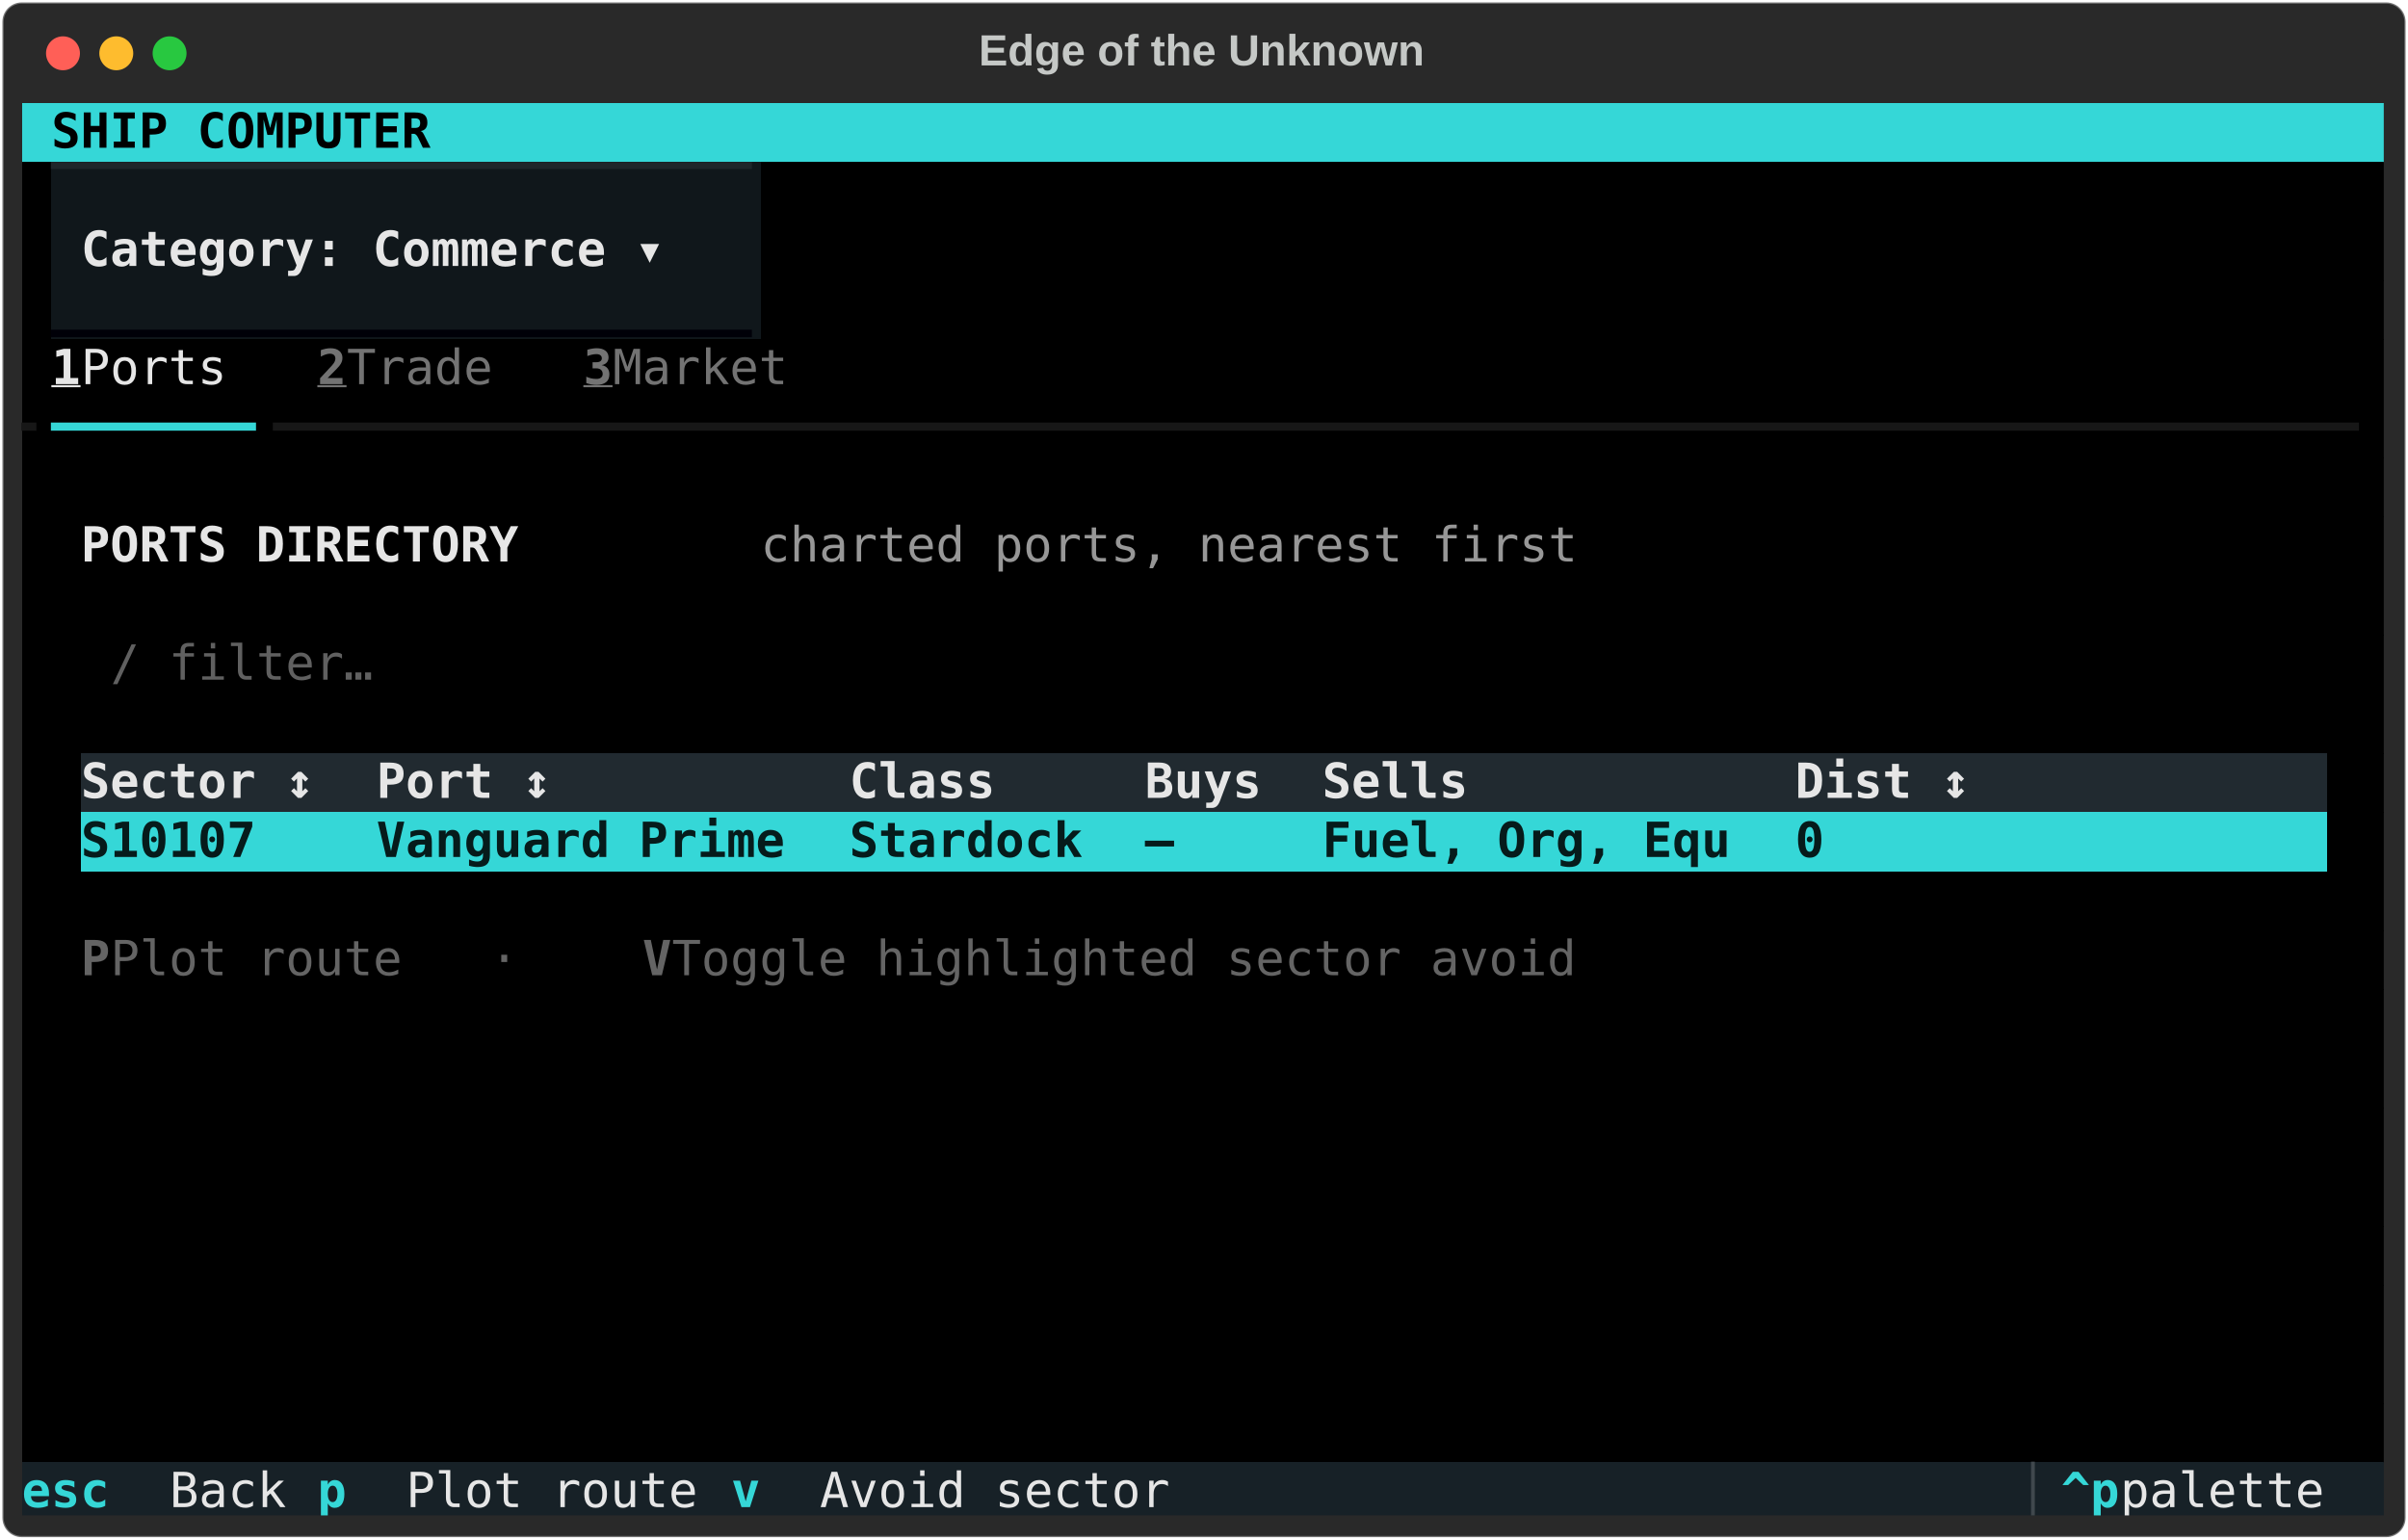
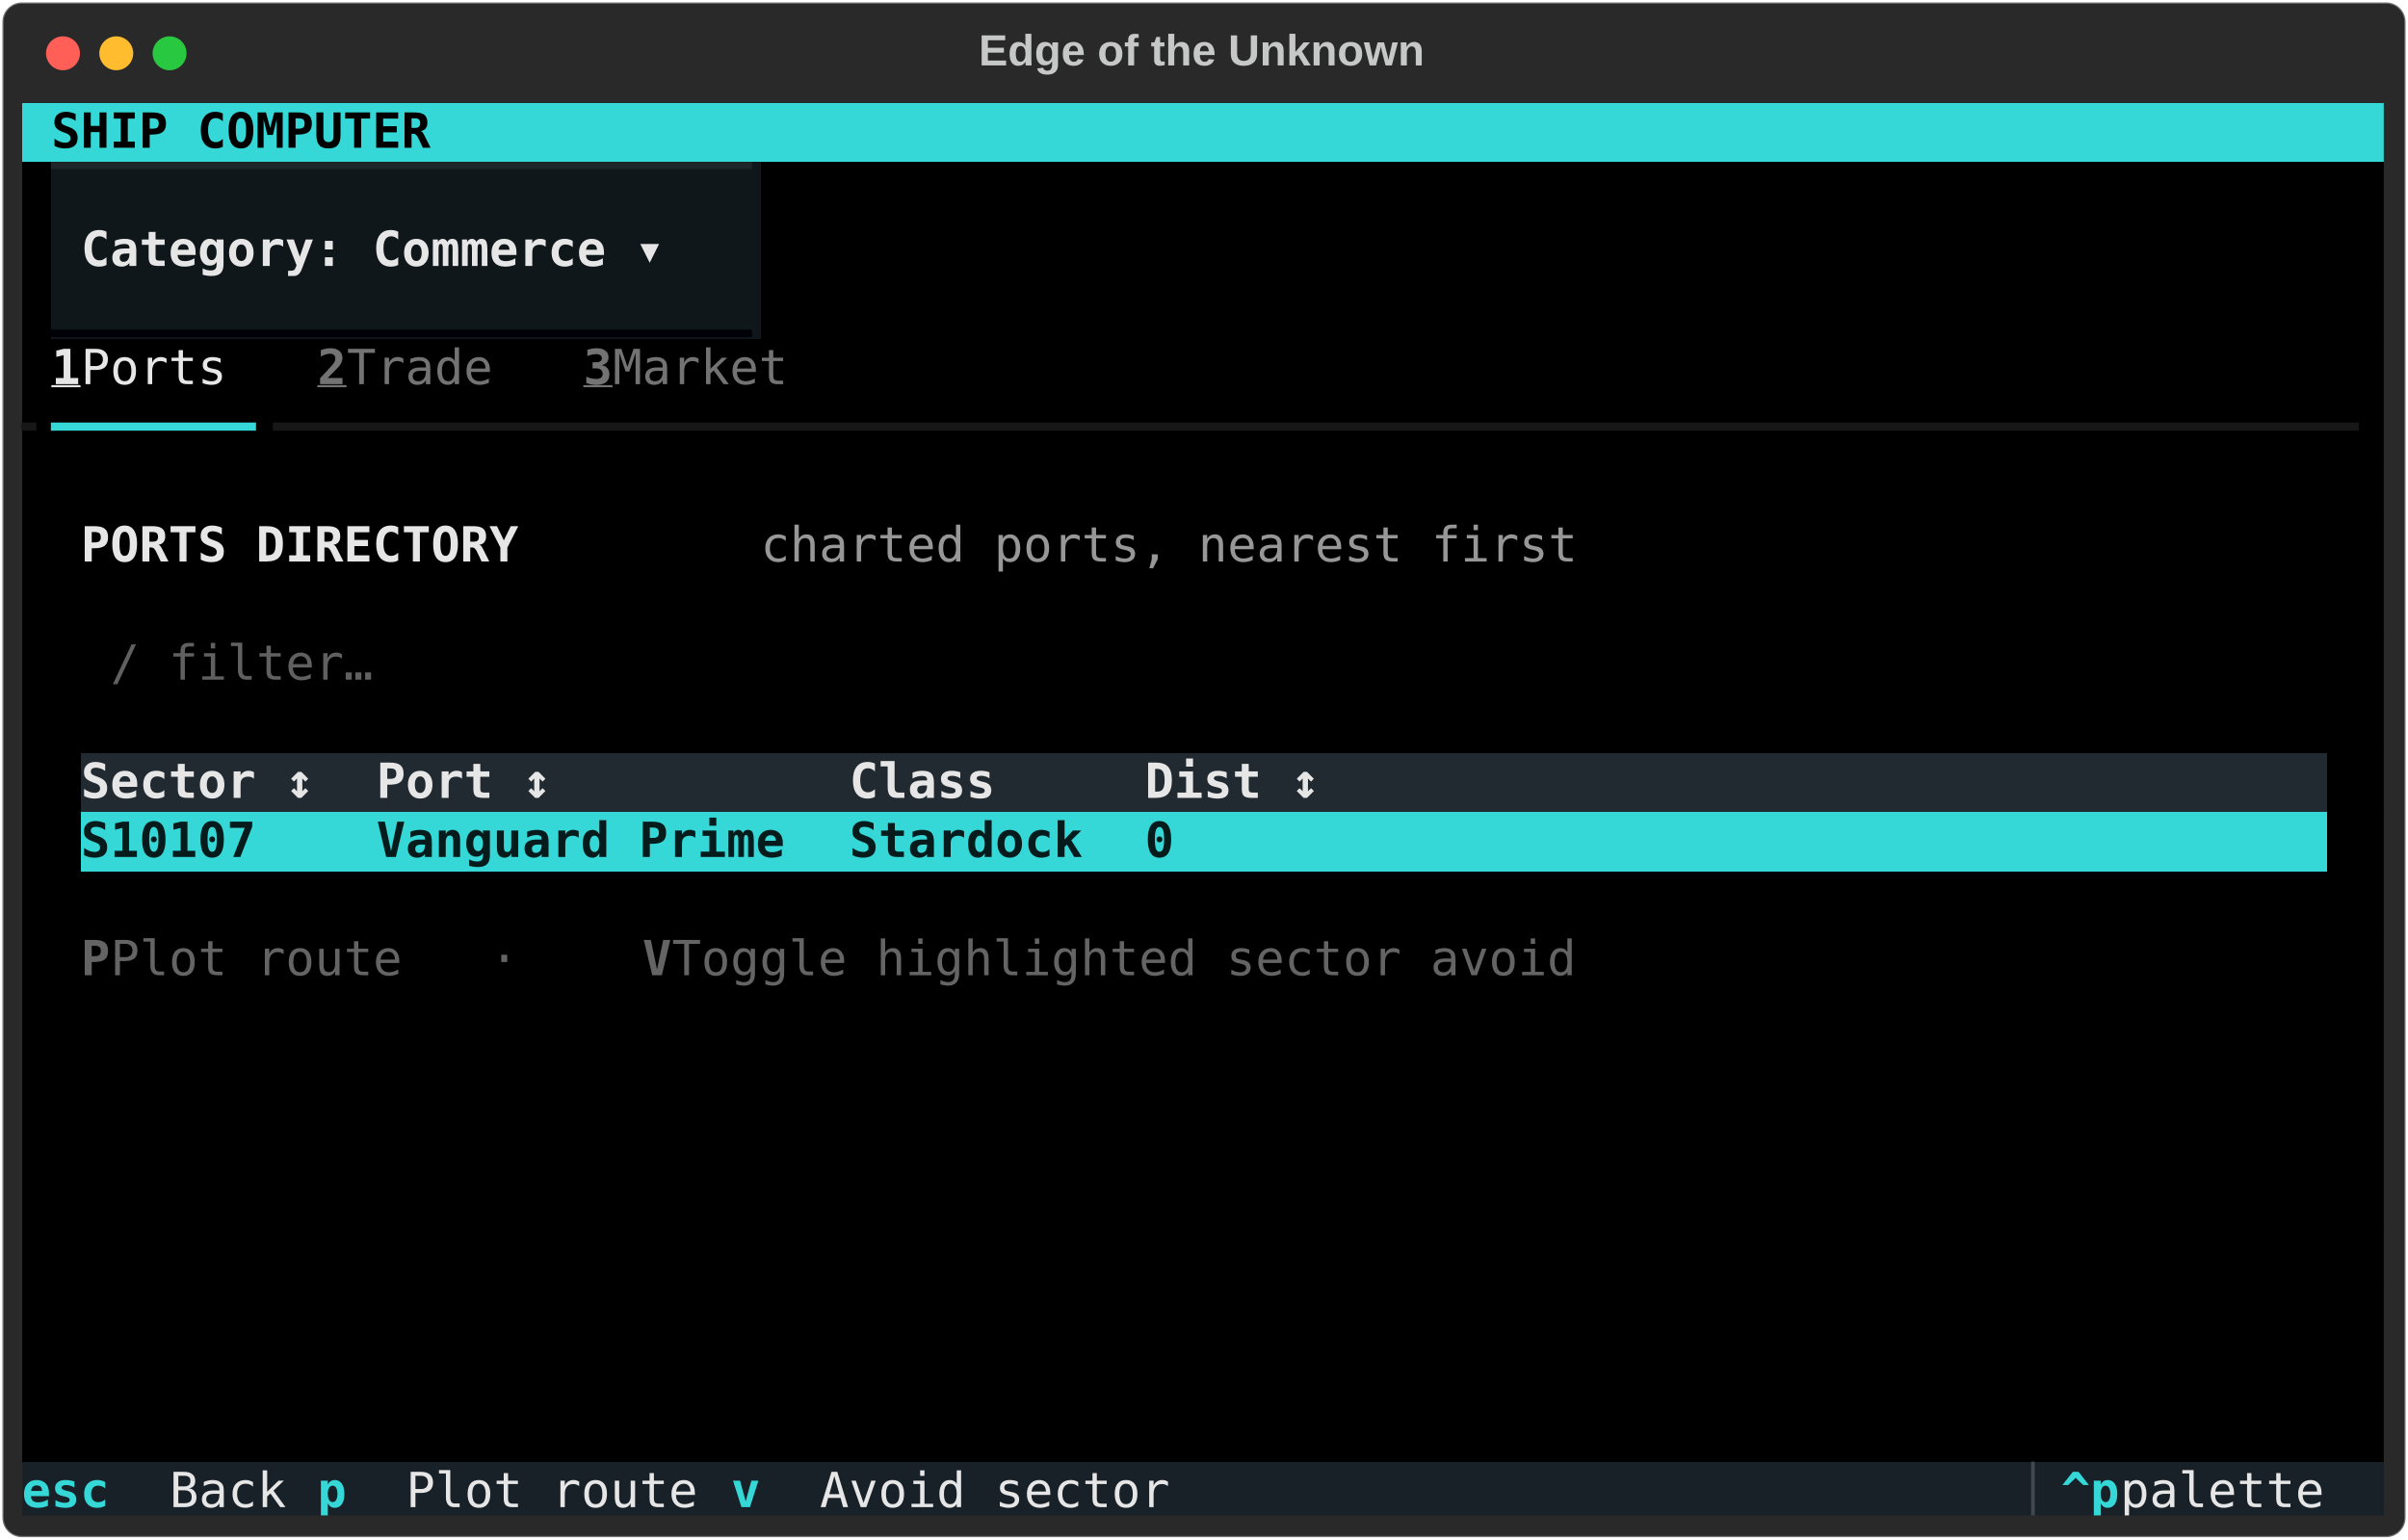
<svg xmlns="http://www.w3.org/2000/svg" class="rich-terminal" viewBox="0 0 994 635.6">
  <style>

    @font-face {
        font-family: "Fira Code";
        src: local("FiraCode-Regular"),
                url("https://cdnjs.cloudflare.com/ajax/libs/firacode/6.2.0/woff2/FiraCode-Regular.woff2") format("woff2"),
                url("https://cdnjs.cloudflare.com/ajax/libs/firacode/6.2.0/woff/FiraCode-Regular.woff") format("woff");
        font-style: normal;
        font-weight: 400;
    }
    @font-face {
        font-family: "Fira Code";
        src: local("FiraCode-Bold"),
                url("https://cdnjs.cloudflare.com/ajax/libs/firacode/6.2.0/woff2/FiraCode-Bold.woff2") format("woff2"),
                url("https://cdnjs.cloudflare.com/ajax/libs/firacode/6.2.0/woff/FiraCode-Bold.woff") format("woff");
        font-style: bold;
        font-weight: 700;
    }

    .terminal-matrix {
        font-family: Fira Code, monospace;
        font-size: 20px;
        line-height: 24.4px;
        font-variant-east-asian: full-width;
    }

    .terminal-title {
        font-size: 18px;
        font-weight: bold;
        font-family: arial;
    }

    .terminal-r1 { fill: #c5c8c6 }
.terminal-r2 { fill: #000000;font-weight: bold }
.terminal-r3 { fill: #1f262a }
.terminal-r4 { fill: #e6e6e6;font-weight: bold }
.terminal-r5 { fill: #000008 }
.terminal-r6 { fill: #e6e6e6;font-weight: bold;text-decoration: underline; }
.terminal-r7 { fill: #e6e6e6 }
.terminal-r8 { fill: #737373;font-weight: bold;text-decoration: underline; }
.terminal-r9 { fill: #737373 }
.terminal-r10 { fill: #171717 }
.terminal-r11 { fill: #35d7d7 }
.terminal-r12 { fill: #979797 }
.terminal-r13 { fill: #606060 }
.terminal-r14 { fill: #999999 }
.terminal-r15 { fill: #061b1b;font-weight: bold }
.terminal-r16 { fill: #646464;font-weight: bold }
.terminal-r17 { fill: #646464 }
.terminal-r18 { fill: #35d7d7;font-weight: bold }
.terminal-r19 { fill: #40484d }
    </style>
  <defs>
    <clipPath id="terminal-clip-terminal">
      <rect x="0" y="0" width="975.0" height="584.6" />
    </clipPath>
    <clipPath id="terminal-line-0">
      <rect x="0" y="1.5" width="976" height="24.65" />
    </clipPath>
    <clipPath id="terminal-line-1">
      <rect x="0" y="25.9" width="976" height="24.65" />
    </clipPath>
    <clipPath id="terminal-line-2">
      <rect x="0" y="50.3" width="976" height="24.65" />
    </clipPath>
    <clipPath id="terminal-line-3">
      <rect x="0" y="74.7" width="976" height="24.65" />
    </clipPath>
    <clipPath id="terminal-line-4">
      <rect x="0" y="99.1" width="976" height="24.65" />
    </clipPath>
    <clipPath id="terminal-line-5">
      <rect x="0" y="123.5" width="976" height="24.65" />
    </clipPath>
    <clipPath id="terminal-line-6">
      <rect x="0" y="147.9" width="976" height="24.65" />
    </clipPath>
    <clipPath id="terminal-line-7">
      <rect x="0" y="172.3" width="976" height="24.65" />
    </clipPath>
    <clipPath id="terminal-line-8">
      <rect x="0" y="196.7" width="976" height="24.65" />
    </clipPath>
    <clipPath id="terminal-line-9">
      <rect x="0" y="221.1" width="976" height="24.65" />
    </clipPath>
    <clipPath id="terminal-line-10">
      <rect x="0" y="245.5" width="976" height="24.65" />
    </clipPath>
    <clipPath id="terminal-line-11">
      <rect x="0" y="269.9" width="976" height="24.65" />
    </clipPath>
    <clipPath id="terminal-line-12">
      <rect x="0" y="294.3" width="976" height="24.65" />
    </clipPath>
    <clipPath id="terminal-line-13">
      <rect x="0" y="318.7" width="976" height="24.65" />
    </clipPath>
    <clipPath id="terminal-line-14">
      <rect x="0" y="343.1" width="976" height="24.65" />
    </clipPath>
    <clipPath id="terminal-line-15">
      <rect x="0" y="367.5" width="976" height="24.65" />
    </clipPath>
    <clipPath id="terminal-line-16">
      <rect x="0" y="391.9" width="976" height="24.65" />
    </clipPath>
    <clipPath id="terminal-line-17">
      <rect x="0" y="416.3" width="976" height="24.65" />
    </clipPath>
    <clipPath id="terminal-line-18">
      <rect x="0" y="440.7" width="976" height="24.65" />
    </clipPath>
    <clipPath id="terminal-line-19">
      <rect x="0" y="465.1" width="976" height="24.65" />
    </clipPath>
    <clipPath id="terminal-line-20">
      <rect x="0" y="489.5" width="976" height="24.65" />
    </clipPath>
    <clipPath id="terminal-line-21">
      <rect x="0" y="513.9" width="976" height="24.65" />
    </clipPath>
    <clipPath id="terminal-line-22">
      <rect x="0" y="538.3" width="976" height="24.65" />
    </clipPath>
  </defs>
  <rect fill="#292929" stroke="rgba(255,255,255,0.35)" stroke-width="1" x="1" y="1" width="992" height="633.6" rx="8" />
  <text class="terminal-title" fill="#c5c8c6" text-anchor="middle" x="496" y="27">Edge of the Unknown</text>
  <g transform="translate(26,22)">
    <circle cx="0" cy="0" r="7" fill="#ff5f57" />
    <circle cx="22" cy="0" r="7" fill="#febc2e" />
    <circle cx="44" cy="0" r="7" fill="#28c840" />
  </g>
  <g transform="translate(9, 41)" clip-path="url(#terminal-clip-terminal)">
    <rect fill="#35d7d7" x="0" y="1.5" width="12.2" height="24.65" shape-rendering="crispEdges" />
    <rect fill="#35d7d7" x="12.2" y="1.5" width="158.6" height="24.65" shape-rendering="crispEdges" />
    <rect fill="#35d7d7" x="170.8" y="1.5" width="805.2" height="24.65" shape-rendering="crispEdges" />
    <rect fill="#000000" x="0" y="25.9" width="12.2" height="24.65" shape-rendering="crispEdges" />
    <rect fill="#10171b" x="12.2" y="25.9" width="292.8" height="24.65" shape-rendering="crispEdges" />
    <rect fill="#000000" x="305" y="25.9" width="671" height="24.65" shape-rendering="crispEdges" />
    <rect fill="#000000" x="0" y="50.3" width="12.2" height="24.65" shape-rendering="crispEdges" />
    <rect fill="#10171b" x="12.2" y="50.3" width="12.2" height="24.65" shape-rendering="crispEdges" />
    <rect fill="#10171b" x="24.4" y="50.3" width="268.4" height="24.65" shape-rendering="crispEdges" />
    <rect fill="#10171b" x="292.8" y="50.3" width="12.2" height="24.65" shape-rendering="crispEdges" />
    <rect fill="#000000" x="305" y="50.3" width="671" height="24.65" shape-rendering="crispEdges" />
    <rect fill="#000000" x="0" y="74.7" width="12.2" height="24.65" shape-rendering="crispEdges" />
    <rect fill="#10171b" x="12.2" y="74.7" width="292.8" height="24.65" shape-rendering="crispEdges" />
    <rect fill="#000000" x="305" y="74.7" width="671" height="24.65" shape-rendering="crispEdges" />
    <rect fill="#000000" x="0" y="99.1" width="12.2" height="24.65" shape-rendering="crispEdges" />
    <rect fill="#000000" x="12.2" y="99.1" width="12.2" height="24.65" shape-rendering="crispEdges" />
    <rect fill="#000000" x="24.4" y="99.1" width="73.2" height="24.65" shape-rendering="crispEdges" />
    <rect fill="#000000" x="97.6" y="99.1" width="24.4" height="24.65" shape-rendering="crispEdges" />
    <rect fill="#000000" x="122" y="99.1" width="12.2" height="24.65" shape-rendering="crispEdges" />
    <rect fill="#000000" x="134.2" y="99.1" width="73.2" height="24.65" shape-rendering="crispEdges" />
    <rect fill="#000000" x="207.4" y="99.1" width="24.4" height="24.65" shape-rendering="crispEdges" />
    <rect fill="#000000" x="231.8" y="99.1" width="12.2" height="24.65" shape-rendering="crispEdges" />
    <rect fill="#000000" x="244" y="99.1" width="85.4" height="24.65" shape-rendering="crispEdges" />
    <rect fill="#000000" x="329.4" y="99.1" width="646.6" height="24.65" shape-rendering="crispEdges" />
    <rect fill="#000000" x="0" y="123.5" width="12.2" height="24.65" shape-rendering="crispEdges" />
    <rect fill="#000000" x="12.2" y="123.5" width="85.4" height="24.65" shape-rendering="crispEdges" />
    <rect fill="#000000" x="97.6" y="123.5" width="878.4" height="24.65" shape-rendering="crispEdges" />
    <rect fill="#000000" x="0" y="147.9" width="976" height="24.65" shape-rendering="crispEdges" />
    <rect fill="#000000" x="0" y="172.3" width="24.4" height="24.65" shape-rendering="crispEdges" />
    <rect fill="#000000" x="24.4" y="172.3" width="183" height="24.65" shape-rendering="crispEdges" />
    <rect fill="#000000" x="207.4" y="172.3" width="97.6" height="24.65" shape-rendering="crispEdges" />
    <rect fill="#000000" x="305" y="172.3" width="341.6" height="24.65" shape-rendering="crispEdges" />
    <rect fill="#000000" x="646.6" y="172.3" width="329.4" height="24.65" shape-rendering="crispEdges" />
    <rect fill="#000000" x="0" y="196.7" width="976" height="24.65" shape-rendering="crispEdges" />
    <rect fill="#000000" x="0" y="221.1" width="36.6" height="24.65" shape-rendering="crispEdges" />
    <rect fill="#000000" x="36.6" y="221.1" width="109.8" height="24.65" shape-rendering="crispEdges" />
    <rect fill="#000000" x="146.4" y="221.1" width="793" height="24.65" shape-rendering="crispEdges" />
    <rect fill="#000000" x="939.4" y="221.1" width="36.6" height="24.65" shape-rendering="crispEdges" />
    <rect fill="#000000" x="0" y="245.5" width="976" height="24.65" shape-rendering="crispEdges" />
    <rect fill="#000000" x="0" y="269.9" width="24.4" height="24.65" shape-rendering="crispEdges" />
    <rect fill="#212a30" x="24.4" y="269.9" width="122" height="24.65" shape-rendering="crispEdges" />
    <rect fill="#212a30" x="146.4" y="269.9" width="195.2" height="24.65" shape-rendering="crispEdges" />
    <rect fill="#212a30" x="341.6" y="269.9" width="122" height="24.65" shape-rendering="crispEdges" />
-     <rect fill="#212a30" x="463.6" y="269.9" width="73.2" height="24.65" shape-rendering="crispEdges" />
-     <rect fill="#212a30" x="536.8" y="269.9" width="195.2" height="24.65" shape-rendering="crispEdges" />
-     <rect fill="#212a30" x="732" y="269.9" width="97.6" height="24.65" shape-rendering="crispEdges" />
-     <rect fill="#212a30" x="829.6" y="269.9" width="122" height="24.65" shape-rendering="crispEdges" />
+     <rect fill="#212a30" x="463.6" y="269.9" width="97.6" height="24.65" shape-rendering="crispEdges" />
+     <rect fill="#212a30" x="561.2" y="269.9" width="390.4" height="24.65" shape-rendering="crispEdges" />
    <rect fill="#000000" x="951.6" y="269.9" width="24.4" height="24.65" shape-rendering="crispEdges" />
    <rect fill="#000000" x="0" y="294.3" width="24.4" height="24.65" shape-rendering="crispEdges" />
    <rect fill="#35d7d7" x="24.4" y="294.3" width="122" height="24.65" shape-rendering="crispEdges" />
    <rect fill="#35d7d7" x="146.4" y="294.3" width="195.2" height="24.65" shape-rendering="crispEdges" />
    <rect fill="#35d7d7" x="341.6" y="294.3" width="122" height="24.65" shape-rendering="crispEdges" />
-     <rect fill="#35d7d7" x="463.6" y="294.3" width="73.2" height="24.65" shape-rendering="crispEdges" />
-     <rect fill="#35d7d7" x="536.8" y="294.3" width="195.2" height="24.65" shape-rendering="crispEdges" />
-     <rect fill="#35d7d7" x="732" y="294.3" width="97.6" height="24.65" shape-rendering="crispEdges" />
-     <rect fill="#35d7d7" x="829.6" y="294.3" width="122" height="24.65" shape-rendering="crispEdges" />
+     <rect fill="#35d7d7" x="463.6" y="294.3" width="97.6" height="24.65" shape-rendering="crispEdges" />
+     <rect fill="#35d7d7" x="561.2" y="294.3" width="390.4" height="24.65" shape-rendering="crispEdges" />
    <rect fill="#000000" x="951.6" y="294.3" width="24.4" height="24.65" shape-rendering="crispEdges" />
    <rect fill="#000000" x="0" y="318.7" width="976" height="24.65" shape-rendering="crispEdges" />
    <rect fill="#000000" x="0" y="343.1" width="24.4" height="24.65" shape-rendering="crispEdges" />
    <rect fill="#000000" x="24.4" y="343.1" width="12.2" height="24.65" shape-rendering="crispEdges" />
    <rect fill="#000000" x="36.6" y="343.1" width="219.6" height="24.65" shape-rendering="crispEdges" />
    <rect fill="#000000" x="256.2" y="343.1" width="12.2" height="24.65" shape-rendering="crispEdges" />
    <rect fill="#000000" x="268.4" y="343.1" width="390.4" height="24.65" shape-rendering="crispEdges" />
    <rect fill="#000000" x="658.8" y="343.1" width="317.2" height="24.65" shape-rendering="crispEdges" />
    <rect fill="#000000" x="0" y="367.5" width="976" height="24.65" shape-rendering="crispEdges" />
    <rect fill="#000000" x="0" y="391.9" width="976" height="24.65" shape-rendering="crispEdges" />
    <rect fill="#000000" x="0" y="416.3" width="976" height="24.65" shape-rendering="crispEdges" />
    <rect fill="#000000" x="0" y="440.7" width="976" height="24.65" shape-rendering="crispEdges" />
    <rect fill="#000000" x="0" y="465.1" width="976" height="24.65" shape-rendering="crispEdges" />
    <rect fill="#000000" x="0" y="489.5" width="976" height="24.65" shape-rendering="crispEdges" />
    <rect fill="#000000" x="0" y="513.9" width="976" height="24.65" shape-rendering="crispEdges" />
    <rect fill="#000000" x="0" y="538.3" width="976" height="24.65" shape-rendering="crispEdges" />
    <rect fill="#172127" x="0" y="562.7" width="61" height="24.65" shape-rendering="crispEdges" />
    <rect fill="#172127" x="61" y="562.7" width="61" height="24.65" shape-rendering="crispEdges" />
    <rect fill="#172127" x="122" y="562.7" width="36.6" height="24.65" shape-rendering="crispEdges" />
    <rect fill="#172127" x="158.6" y="562.7" width="134.2" height="24.65" shape-rendering="crispEdges" />
    <rect fill="#172127" x="292.8" y="562.7" width="36.6" height="24.65" shape-rendering="crispEdges" />
    <rect fill="#172127" x="329.4" y="562.7" width="158.6" height="24.65" shape-rendering="crispEdges" />
    <rect fill="#172127" x="488" y="562.7" width="341.6" height="24.65" shape-rendering="crispEdges" />
    <rect fill="#172127" x="829.6" y="562.7" width="12.2" height="24.65" shape-rendering="crispEdges" />
    <rect fill="#172127" x="841.8" y="562.7" width="24.4" height="24.65" shape-rendering="crispEdges" />
    <rect fill="#172127" x="866.2" y="562.7" width="97.6" height="24.65" shape-rendering="crispEdges" />
    <rect fill="#172127" x="963.8" y="562.7" width="12.2" height="24.65" shape-rendering="crispEdges" />
    <g class="terminal-matrix">
      <text class="terminal-r2" x="12.2" y="20" textLength="158.6" clip-path="url(#terminal-line-0)">SHIP COMPUTER</text>
      <text class="terminal-r1" x="976" y="20" textLength="12.2" clip-path="url(#terminal-line-0)">
</text>
      <text class="terminal-r3" x="12.2" y="44.4" textLength="292.8" clip-path="url(#terminal-line-1)">▔▔▔▔▔▔▔▔▔▔▔▔▔▔▔▔▔▔▔▔▔▔▔▔</text>
      <text class="terminal-r1" x="976" y="44.4" textLength="12.2" clip-path="url(#terminal-line-1)">
</text>
      <text class="terminal-r4" x="24.4" y="68.8" textLength="268.4" clip-path="url(#terminal-line-2)"> Category: Commerce ▾ </text>
      <text class="terminal-r1" x="976" y="68.8" textLength="12.2" clip-path="url(#terminal-line-2)">
</text>
      <text class="terminal-r5" x="12.2" y="93.2" textLength="292.8" clip-path="url(#terminal-line-3)">▁▁▁▁▁▁▁▁▁▁▁▁▁▁▁▁▁▁▁▁▁▁▁▁</text>
      <text class="terminal-r1" x="976" y="93.2" textLength="12.2" clip-path="url(#terminal-line-3)">
</text>
      <text class="terminal-r6" x="12.2" y="117.6" textLength="12.2" clip-path="url(#terminal-line-4)">1</text>
      <text class="terminal-r7" x="24.4" y="117.6" textLength="73.2" clip-path="url(#terminal-line-4)"> Ports</text>
      <text class="terminal-r8" x="122" y="117.6" textLength="12.2" clip-path="url(#terminal-line-4)">2</text>
      <text class="terminal-r9" x="134.2" y="117.6" textLength="73.2" clip-path="url(#terminal-line-4)"> Trade</text>
      <text class="terminal-r8" x="231.8" y="117.6" textLength="12.2" clip-path="url(#terminal-line-4)">3</text>
      <text class="terminal-r9" x="244" y="117.6" textLength="85.4" clip-path="url(#terminal-line-4)"> Market</text>
      <text class="terminal-r1" x="976" y="117.6" textLength="12.2" clip-path="url(#terminal-line-4)">
</text>
      <text class="terminal-r10" x="0" y="142" textLength="12.2" clip-path="url(#terminal-line-5)">╸</text>
      <text class="terminal-r11" x="12.2" y="142" textLength="85.4" clip-path="url(#terminal-line-5)">━━━━━━━</text>
      <text class="terminal-r10" x="97.6" y="142" textLength="878.4" clip-path="url(#terminal-line-5)">╺━━━━━━━━━━━━━━━━━━━━━━━━━━━━━━━━━━━━━━━━━━━━━━━━━━━━━━━━━━━━━━━━━━━━━━━</text>
      <text class="terminal-r1" x="976" y="142" textLength="12.2" clip-path="url(#terminal-line-5)">
</text>
      <text class="terminal-r1" x="976" y="166.4" textLength="12.2" clip-path="url(#terminal-line-6)">
</text>
      <text class="terminal-r4" x="24.4" y="190.8" textLength="183" clip-path="url(#terminal-line-7)">PORTS DIRECTORY</text>
      <text class="terminal-r12" x="305" y="190.8" textLength="341.6" clip-path="url(#terminal-line-7)">charted ports, nearest first</text>
      <text class="terminal-r1" x="976" y="190.8" textLength="12.2" clip-path="url(#terminal-line-7)">
</text>
      <text class="terminal-r1" x="976" y="215.2" textLength="12.2" clip-path="url(#terminal-line-8)">
</text>
      <text class="terminal-r13" x="36.6" y="239.6" textLength="109.8" clip-path="url(#terminal-line-9)">/ filter…</text>
      <text class="terminal-r1" x="976" y="239.6" textLength="12.2" clip-path="url(#terminal-line-9)">
</text>
      <text class="terminal-r1" x="976" y="264" textLength="12.2" clip-path="url(#terminal-line-10)">
</text>
      <text class="terminal-r4" x="24.4" y="288.4" textLength="122" clip-path="url(#terminal-line-11)"> Sector ↕ </text>
      <text class="terminal-r4" x="146.4" y="288.4" textLength="195.2" clip-path="url(#terminal-line-11)"> Port ↕         </text>
      <text class="terminal-r4" x="341.6" y="288.4" textLength="122" clip-path="url(#terminal-line-11)"> Class    </text>
-       <text class="terminal-r4" x="463.6" y="288.4" textLength="73.2" clip-path="url(#terminal-line-11)"> Buys </text>
-       <text class="terminal-r4" x="536.8" y="288.4" textLength="195.2" clip-path="url(#terminal-line-11)"> Sells          </text>
-       <text class="terminal-r4" x="732" y="288.4" textLength="97.6" clip-path="url(#terminal-line-11)"> Dist ↕ </text>
+       <text class="terminal-r4" x="463.6" y="288.4" textLength="97.6" clip-path="url(#terminal-line-11)"> Dist ↕ </text>
      <text class="terminal-r1" x="976" y="288.4" textLength="12.2" clip-path="url(#terminal-line-11)">
</text>
      <text class="terminal-r15" x="24.4" y="312.8" textLength="122" clip-path="url(#terminal-line-12)"> S10107   </text>
      <text class="terminal-r15" x="146.4" y="312.8" textLength="195.2" clip-path="url(#terminal-line-12)"> Vanguard Prime </text>
      <text class="terminal-r15" x="341.6" y="312.8" textLength="122" clip-path="url(#terminal-line-12)"> Stardock </text>
-       <text class="terminal-r15" x="463.6" y="312.8" textLength="73.2" clip-path="url(#terminal-line-12)"> —    </text>
-       <text class="terminal-r15" x="536.8" y="312.8" textLength="195.2" clip-path="url(#terminal-line-12)"> Fuel, Org, Equ </text>
-       <text class="terminal-r15" x="732" y="312.8" textLength="97.6" clip-path="url(#terminal-line-12)">      0 </text>
+       <text class="terminal-r15" x="463.6" y="312.8" textLength="97.6" clip-path="url(#terminal-line-12)">      0 </text>
      <text class="terminal-r1" x="976" y="312.8" textLength="12.2" clip-path="url(#terminal-line-12)">
</text>
      <text class="terminal-r1" x="976" y="337.2" textLength="12.2" clip-path="url(#terminal-line-13)">
</text>
      <text class="terminal-r16" x="24.4" y="361.6" textLength="12.2" clip-path="url(#terminal-line-14)">P</text>
      <text class="terminal-r17" x="36.6" y="361.6" textLength="219.6" clip-path="url(#terminal-line-14)"> Plot route   ·   </text>
      <text class="terminal-r16" x="256.2" y="361.6" textLength="12.2" clip-path="url(#terminal-line-14)">V</text>
      <text class="terminal-r17" x="268.4" y="361.6" textLength="390.4" clip-path="url(#terminal-line-14)"> Toggle highlighted sector avoid</text>
      <text class="terminal-r1" x="976" y="361.6" textLength="12.2" clip-path="url(#terminal-line-14)">
</text>
      <text class="terminal-r1" x="976" y="386" textLength="12.2" clip-path="url(#terminal-line-15)">
</text>
      <text class="terminal-r1" x="976" y="410.4" textLength="12.2" clip-path="url(#terminal-line-16)">
</text>
      <text class="terminal-r1" x="976" y="434.8" textLength="12.2" clip-path="url(#terminal-line-17)">
</text>
      <text class="terminal-r1" x="976" y="459.2" textLength="12.2" clip-path="url(#terminal-line-18)">
</text>
      <text class="terminal-r1" x="976" y="483.6" textLength="12.2" clip-path="url(#terminal-line-19)">
</text>
      <text class="terminal-r1" x="976" y="508" textLength="12.2" clip-path="url(#terminal-line-20)">
</text>
      <text class="terminal-r1" x="976" y="532.4" textLength="12.2" clip-path="url(#terminal-line-21)">
</text>
      <text class="terminal-r1" x="976" y="556.8" textLength="12.2" clip-path="url(#terminal-line-22)">
</text>
      <text class="terminal-r18" x="0" y="581.2" textLength="61" clip-path="url(#terminal-line-23)"> esc </text>
      <text class="terminal-r7" x="61" y="581.2" textLength="61" clip-path="url(#terminal-line-23)">Back </text>
      <text class="terminal-r18" x="122" y="581.2" textLength="36.6" clip-path="url(#terminal-line-23)"> p </text>
      <text class="terminal-r7" x="158.6" y="581.2" textLength="134.2" clip-path="url(#terminal-line-23)">Plot route </text>
      <text class="terminal-r18" x="292.8" y="581.2" textLength="36.6" clip-path="url(#terminal-line-23)"> v </text>
      <text class="terminal-r7" x="329.4" y="581.2" textLength="158.6" clip-path="url(#terminal-line-23)">Avoid sector </text>
      <text class="terminal-r19" x="829.6" y="581.2" textLength="12.2" clip-path="url(#terminal-line-23)">▏</text>
      <text class="terminal-r18" x="841.8" y="581.2" textLength="24.4" clip-path="url(#terminal-line-23)">^p</text>
      <text class="terminal-r7" x="866.2" y="581.2" textLength="97.6" clip-path="url(#terminal-line-23)"> palette</text>
    </g>
  </g>
</svg>
